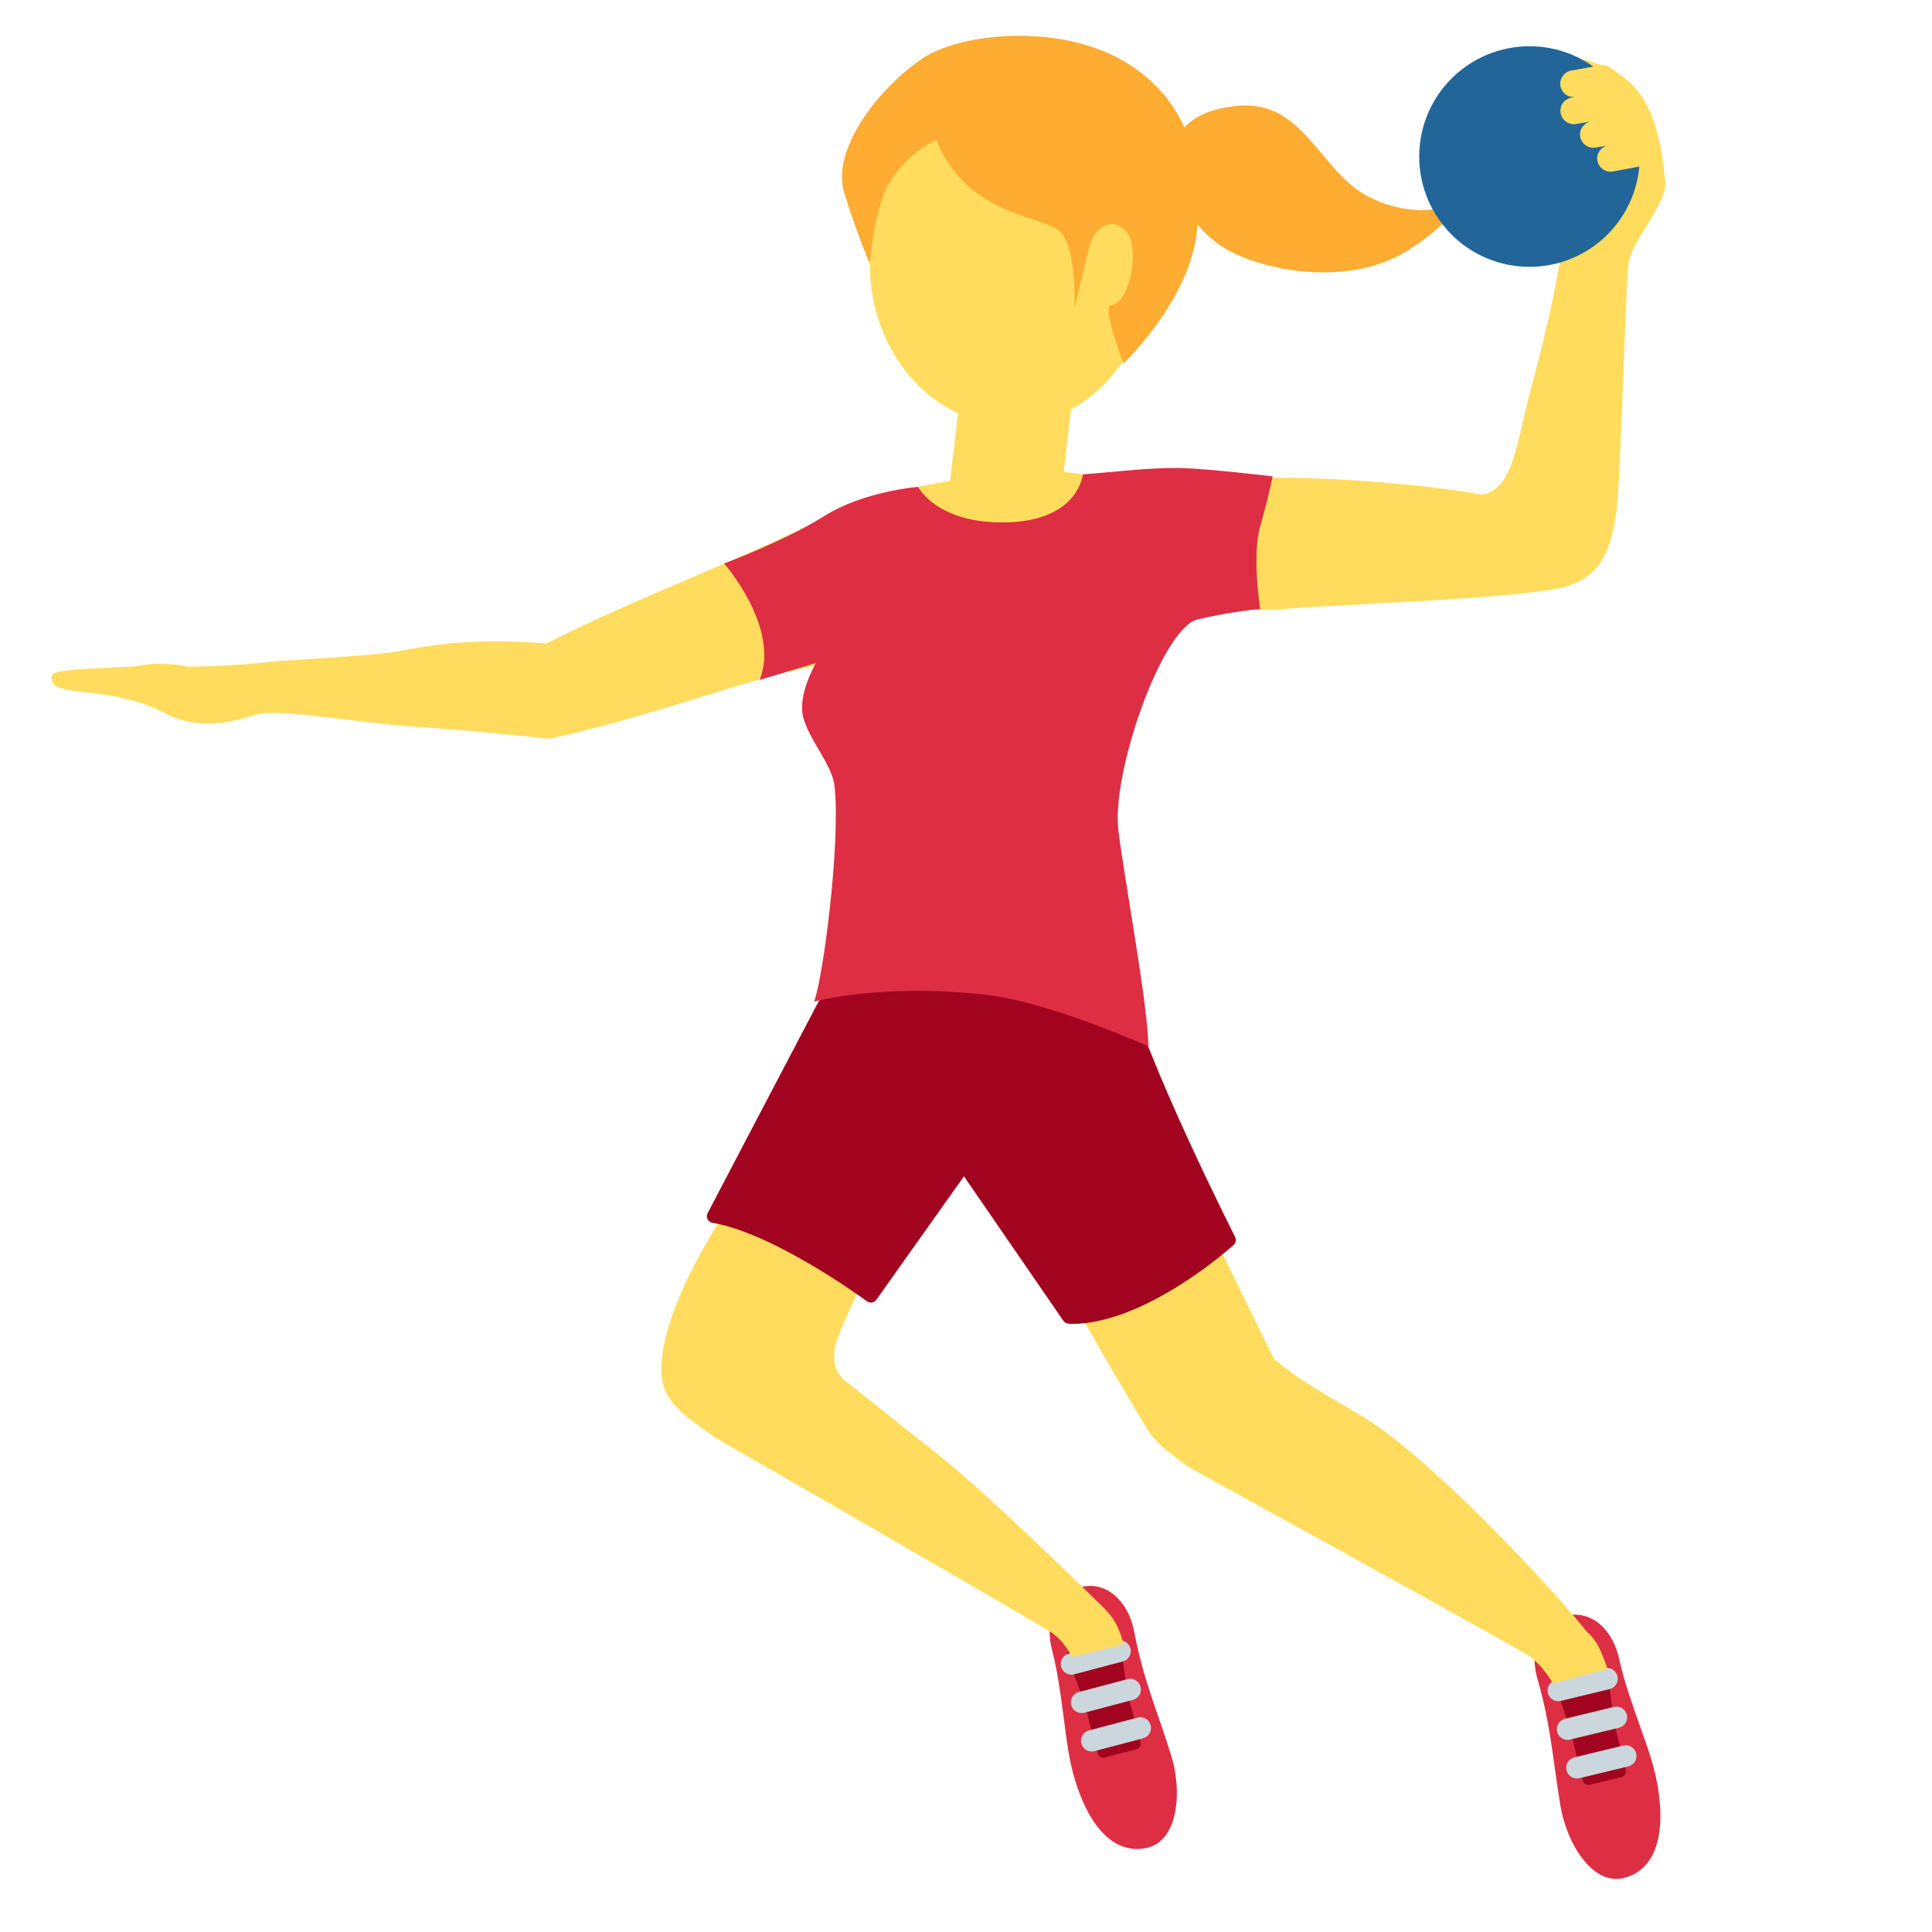
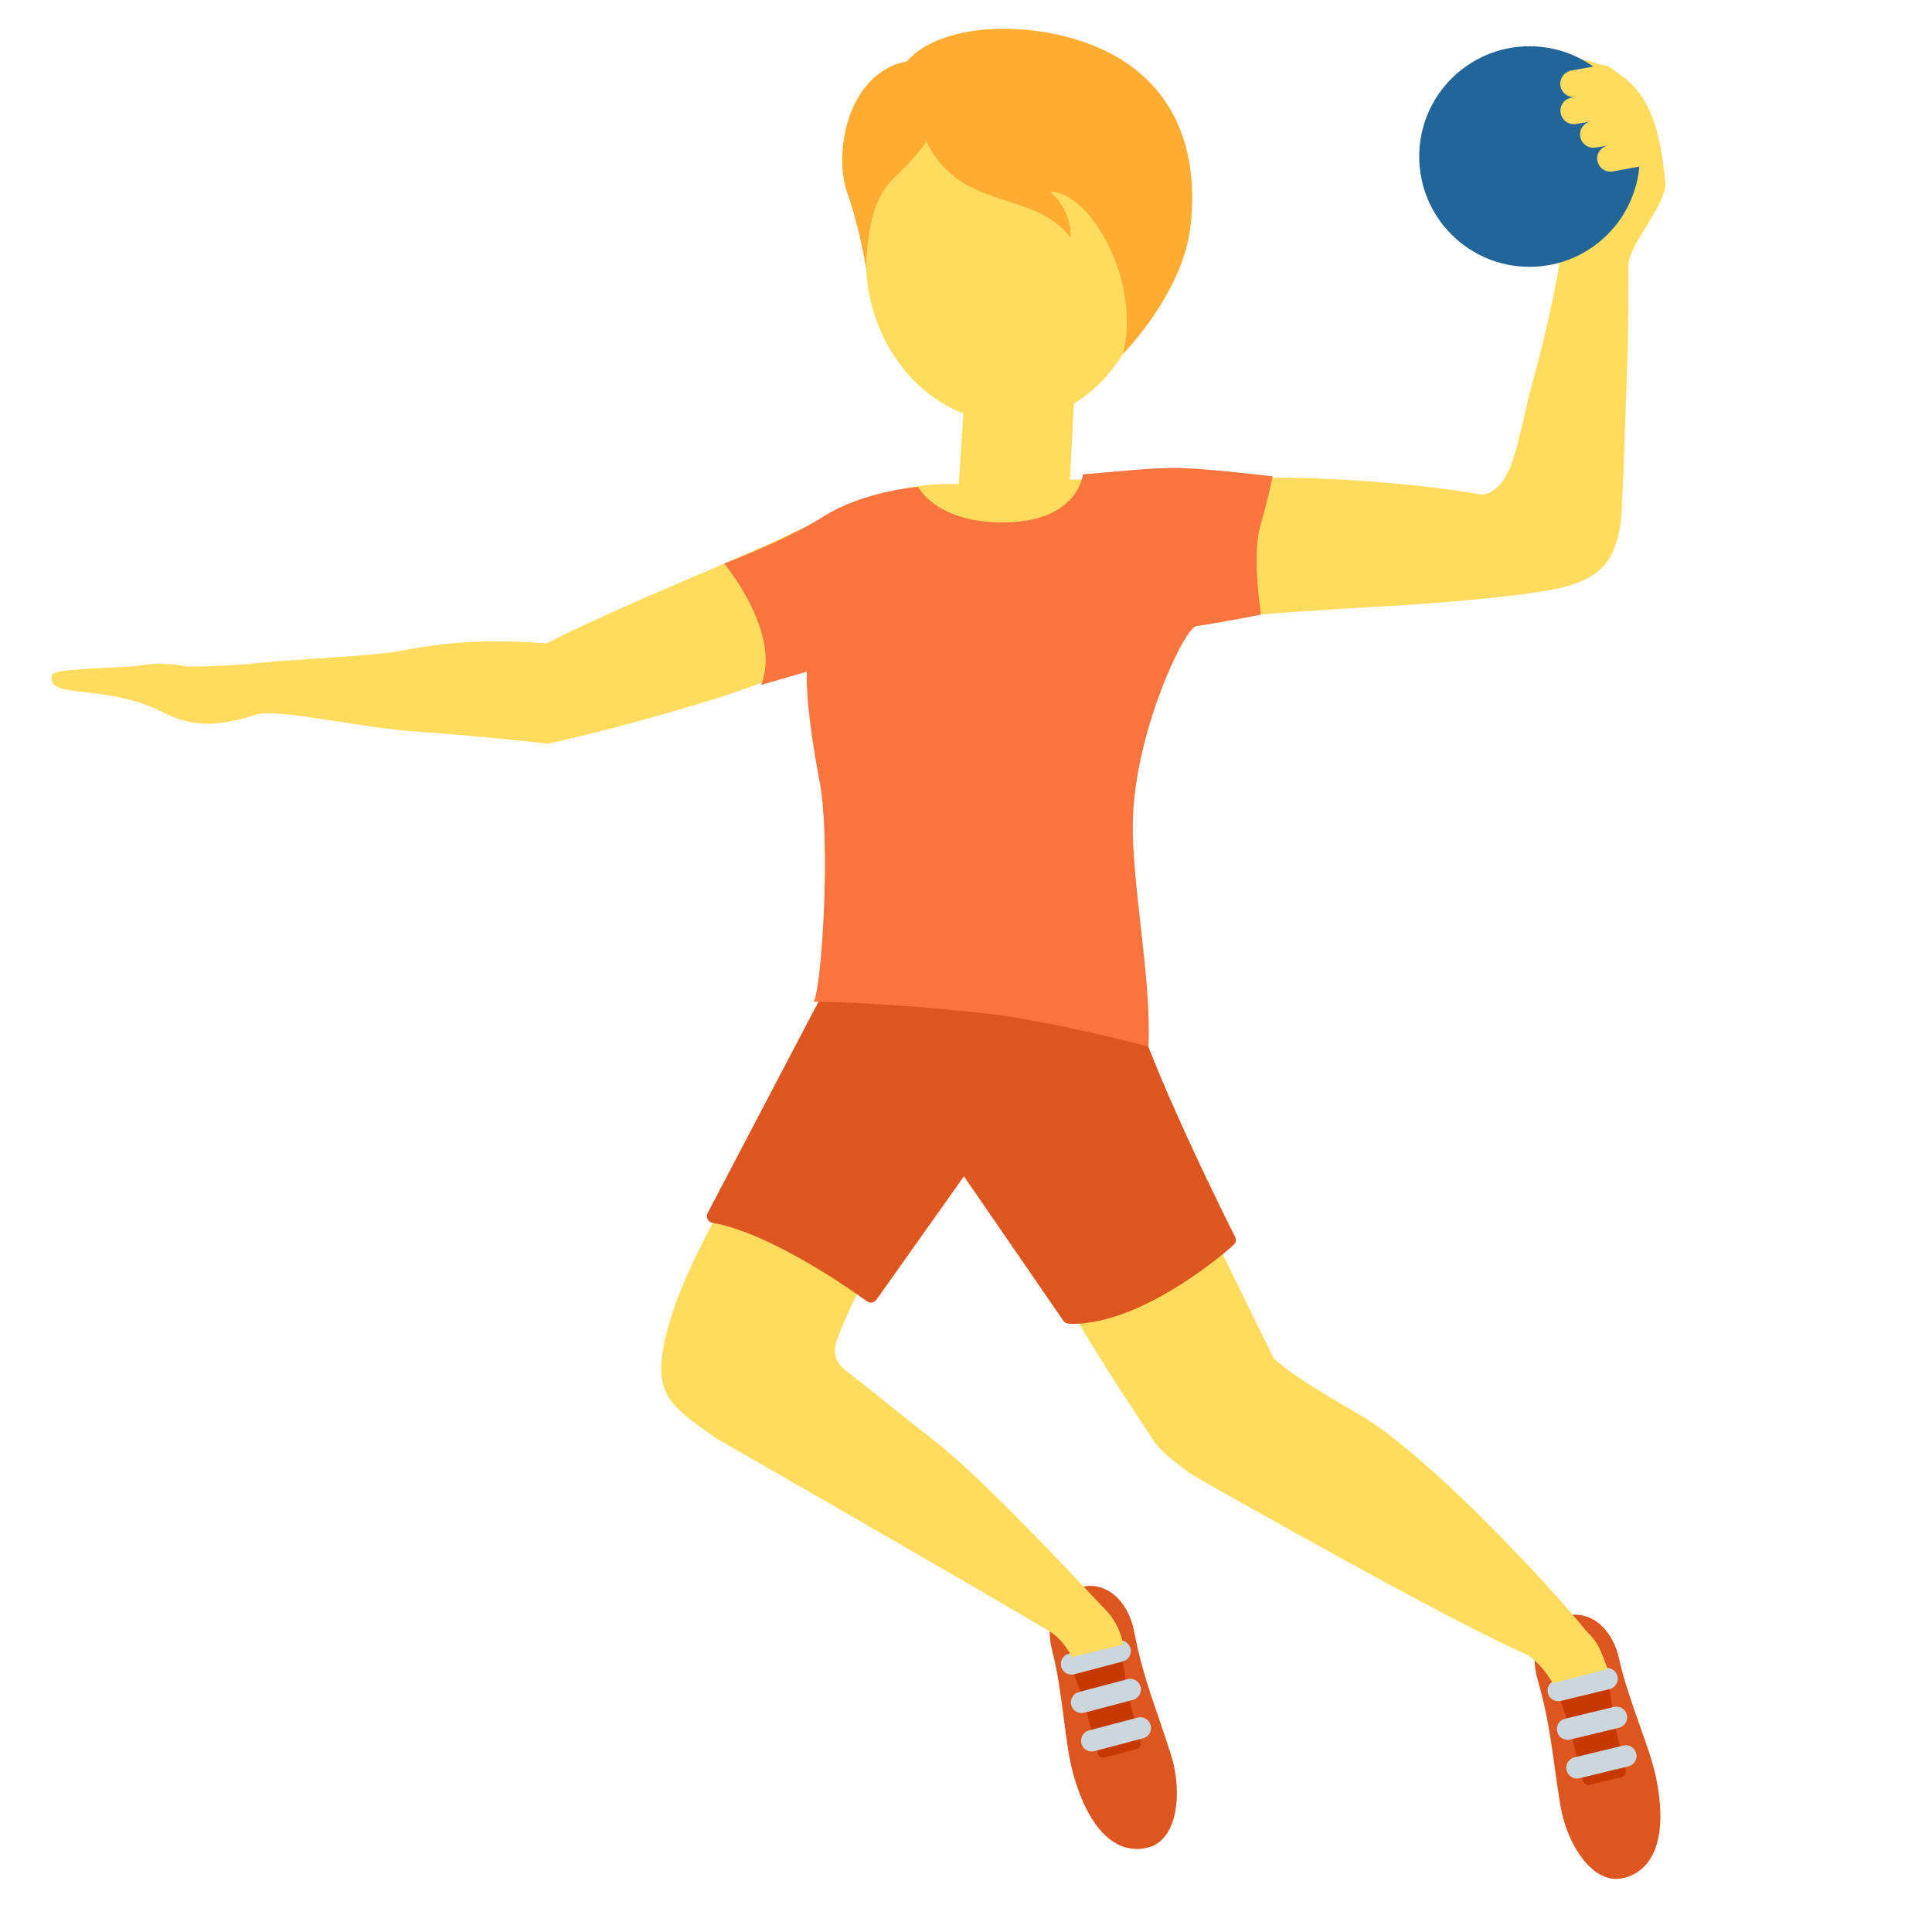
<svg xmlns="http://www.w3.org/2000/svg" viewBox="0 0 36 36">
-   <path fill="#DD2E44" d="M28.65 31.29c.257.905.272 1.425.428 2.365.115.69.588 1.466 1.158 1.343.452-.097.795-.538.68-1.52-.061-.525-.205-.877-.393-1.416-.108-.311-.264-.74-.353-1.153-.097-.45-.438-.928-1.018-.802-.43.091-.674.58-.502 1.183z" />
-   <path fill="#A0041E" d="M29.941 31.084c-.024-.017-.237-.141-.55-.054s-.425.267-.44.293c-.014.027.289.776.332.985.044.223.205.849.212.876.013.054.069.086.125.072l.597-.144c.056-.014.09-.068.077-.122l-.205-.845c-.058-.235-.123-1.044-.148-1.061z" />
-   <path fill="#CCD6DD" d="M29.384 33.14c.016 0 .031-.002.047-.006l.91-.22c.107-.026.174-.134.147-.241-.026-.107-.134-.173-.241-.147l-.91.22c-.107.026-.174.134-.147.241.023.091.104.153.194.153zm-.174-.72c.016 0 .031-.002.047-.006l.91-.22c.107-.026.174-.134.147-.241-.025-.107-.135-.174-.241-.147l-.91.22c-.107.026-.174.134-.147.241.022.092.103.153.194.153zm-.174-.72c.016 0 .031-.002.047-.006l.91-.22c.107-.026.174-.134.147-.241s-.134-.174-.241-.147l-.91.22c-.107.026-.174.134-.147.241.022.092.103.153.194.153z" />
-   <path fill="#DD2E44" d="M21.133 30.401c.18.923.402 1.394.688 2.302.21.667.139 1.573-.425 1.722-.447.118-.953-.12-1.294-1.047-.183-.496-.214-.875-.291-1.441-.044-.326-.1-.78-.207-1.188-.117-.445-.029-1.025.545-1.176.425-.113.864.213.984.828z" />
-   <path fill="#A0041E" d="M20.862 30.571c-.024-.017-.24-.136-.551-.043-.311.094-.42.275-.434.302-.013.027.304.77.351.978.049.222.221.845.229.871.014.054.071.084.126.07l.594-.156c.056-.015.089-.07.075-.124l-.221-.841c-.062-.233-.144-1.041-.169-1.057z" />
-   <path fill="#CCD6DD" d="M20.342 32.637c.017 0 .034-.002.051-.007l.905-.239c.107-.028.171-.137.143-.244-.027-.106-.137-.172-.244-.142l-.905.239c-.107.028-.171.137-.143.244.024.089.105.149.193.149zm-.188-.716c.017 0 .034-.002.051-.007l.905-.239c.107-.028.171-.137.143-.244-.027-.106-.138-.172-.244-.142l-.905.239c-.107.028-.171.137-.143.244.023.089.104.149.193.149zm-.189-.716c.017 0 .034-.002.051-.007l.905-.239c.107-.028.171-.137.143-.244-.028-.106-.139-.173-.244-.142l-.905.239c-.107.028-.171.137-.143.244.024.089.105.149.193.149z" />
-   <g fill="#FFDC5D">
-     <path d="M19.958 24.146l2.5-1.438 1.281 2.614c.24.185.28.276 1.615 1.052 1.203.699 3.46 3.091 4.21 4.025.213.198.259.341.393.701l-1.023.266s-.182-.34-.476-.533c-1.438-.821-6.309-3.495-6.309-3.495-.394-.283-.64-.478-.78-.72 0 0-1.192-1.979-1.411-2.472zm-6.037-2.159l2.501 1.313c-.171.271-.513.854-.797 1.59-.083.213-.191.618.163.874.2.146.59.466.889.704.204.163.438.349.714.563.997.778 3.032 2.787 3.198 2.951.166.164.283.377.344.662-.087.019-.965.233-.965.233s-.123-.307-.421-.487c-.929-.561-6.214-3.599-6.214-3.599-.69-.495-1.067-.722-1.005-1.432.107-1.24 1.263-2.915 1.593-3.372zm8.503-12.665c.268-.28.705-.422 1.299-.422 1.689 0 3.358.215 3.783.3.118.023.173.024.301-.052.318-.188.435-.697.583-1.341.049-.217.102-.445.165-.672.279-1.001.588-2.46.55-2.736-.053-.384.312-3.219.356-3.262.071-.07.274.067.413.075.111.007.19.098.308.176.682.447.78 1.376.849 2 .042.386-.62 1.095-.684 1.502-.021.133-.048.804-.09 1.888-.044 1.135-.099 2.549-.141 2.788-.101.572-.208 1.186-1.01 1.382-.604.147-2.378.241-3.673.309-.65.035-1.213.064-1.512.093-.647.062-1.198-.058-1.515-.331-.192-.167-.296-.389-.309-.66-.016-.443.092-.793.327-1.037zM2.393 12.423c.285-.016.335-.059.612-.053.406.009.393.056.577.053.399-.006.967-.034 1.387-.084.31-.037 1.968-.116 2.419-.198.614-.113 1.384-.261 2.798-.152.794-.409 1.869-.87 2.823-1.279.699-.3 1.359-.583 1.802-.8.223-.109.442-.165.652-.165.156 0 .308.031.449.092.325.141.568.43.686.813.043.142.162.638-.108 1.073-.216.347-.624.573-1.214.671-.618.102-1.367.333-2.234.6-.857.265-1.82.561-2.804.772 0 0-1.555-.164-2.367-.213-1.124-.068-2.682-.362-3.092-.238-.518.157-1.068.303-1.715-.03-1.106-.569-2.212-.236-2.095-.707.027-.109.881-.125 1.424-.155zm15.779-7.43c.062-.564.59-1 1.148-.934.564.062.977.558.914 1.122l-.411 3.61.355.047s.363 1.057-1.449 1.057-1.621-.825-1.621-.825l.595-.113.469-3.964z" />
-     <ellipse cx="18.833" cy="4.917" rx="2.625" ry="3" />
-   </g>
-   <path fill="#FFAC33" d="M17.166 1.104c.699-.487 2.461-.66 3.656-.029.615.325 1.011.778 1.248 1.298.181-.193.487-.359 1.016-.403 1.196-.099 1.513 1.208 2.378 1.675.653.352 1.4.364 1.921.013 0 0-.716.867-1.52 1.198-1.045.43-2.333.154-2.947-.175-.258-.138-.452-.314-.604-.498-.01.089-.015.177-.03.266-.207 1.24-1.349 2.324-1.349 2.324s-.414-1.064-.227-1.085c.347-.039.555-1.105.264-1.389-.306-.299-.6 0-.675.3S20.02 5.75 20.02 5.75s.052-1.076-.248-1.414c-.3-.337-1.724-.262-2.324-1.724 0 0-.47.179-.845.742-.309.464-.396 1.562-.396 1.562s-.283-.678-.479-1.333c-.224-.749.543-1.855 1.438-2.479z" />
-   <g fill="#A0041E">
+   <path fill="#DD551F" d="M28.65 31.29c.257.905.272 1.425.428 2.365.115.69.588 1.466 1.158 1.343.452-.097.795-.538.68-1.52-.061-.525-.205-.877-.393-1.416-.108-.311-.264-.74-.353-1.153-.097-.45-.438-.928-1.018-.802-.43.091-.673.58-.502 1.183z" />
+   <path fill="#C63900" d="M29.941 31.084c-.024-.017-.237-.141-.55-.054-.313.087-.425.267-.44.293-.014.027.289.776.332.985.044.223.205.849.212.876.013.054.069.086.125.072l.597-.144c.056-.014.09-.068.077-.122l-.205-.845c-.057-.235-.123-1.044-.148-1.061z" />
+   <path fill="#CCD6DD" d="M29.385 33.14c.016 0 .031-.002.047-.006l.91-.22c.107-.026.174-.134.147-.241-.026-.107-.134-.173-.241-.147l-.91.22c-.107.026-.174.134-.147.241.022.091.103.153.194.153zm-.175-.72c.016 0 .031-.002.047-.006l.91-.22c.107-.026.174-.134.147-.241-.025-.107-.135-.174-.241-.147l-.91.22c-.107.026-.174.134-.147.241.022.092.103.153.194.153zm-.174-.72c.016 0 .031-.002.047-.006l.91-.22c.107-.026.174-.134.147-.241s-.134-.174-.241-.147l-.91.22c-.107.026-.174.134-.147.241.022.092.103.153.194.153z" />
+   <path fill="#DD551F" d="M21.133 30.401c.18.923.402 1.394.688 2.302.21.667.139 1.573-.425 1.722-.447.118-.953-.12-1.294-1.047-.183-.496-.214-.875-.291-1.441-.044-.326-.1-.78-.207-1.188-.117-.445-.029-1.025.545-1.176.425-.113.864.213.984.828z" />
+   <path fill="#C63900" d="M20.862 30.571c-.024-.017-.24-.136-.551-.043-.311.094-.42.275-.434.302-.013.027.304.77.351.978.049.222.221.845.229.871.014.054.071.084.126.07l.594-.156c.056-.015.089-.07.075-.124l-.221-.841c-.062-.233-.144-1.041-.169-1.057z" />
+   <path fill="#CCD6DD" d="M20.343 32.637c.017 0 .034-.002.051-.007l.905-.239c.107-.028.171-.137.143-.244-.027-.106-.137-.172-.244-.142l-.905.239c-.107.028-.171.137-.143.244.023.089.104.149.193.149zm-.189-.716c.017 0 .034-.002.051-.007l.905-.239c.107-.028.171-.137.143-.244-.027-.106-.138-.172-.244-.142l-.905.239c-.107.028-.171.137-.143.244.023.089.104.149.193.149zm-.188-.716c.017 0 .034-.002.051-.007l.905-.239c.107-.028.171-.137.143-.244-.028-.106-.139-.173-.244-.142l-.905.239c-.107.028-.171.137-.143.244.023.089.104.149.193.149z" />
+   <path d="M19.984 24.417l2.474-1.709 1.281 2.614c.24.185.28.276 1.615 1.052 1.203.699 3.46 3.091 4.21 4.025.213.198.259.341.393.701l-1.023.266s-.182-.34-.476-.533c-1.453-.618-6.23-3.343-6.23-3.343-.394-.283-.64-.478-.78-.72 0 0-1.245-1.86-1.464-2.353zm-6.078-2.65l2.515 1.534c-.171.271-.513.854-.797 1.59-.083.213-.154.445.201.701.2.146.59.466.889.704.204.163.438.349.714.563.997.778 2.994 2.961 3.16 3.124.166.164.283.377.344.662-.087.019-.965.233-.965.233s-.123-.307-.421-.487c-.929-.561-6.214-3.599-6.214-3.599-.69-.495-1.067-.722-1.005-1.432.108-1.241 1.249-3.137 1.579-3.593zm8.518-12.445c.268-.28.705-.422 1.299-.422 1.689 0 3.358.215 3.783.3.118.023.173.024.301-.052.318-.188.435-.697.583-1.341.049-.217.102-.445.165-.672.279-1.001.588-2.46.55-2.736-.053-.384.312-3.219.356-3.262.071-.07.274.067.413.075.111.007.19.098.308.176.682.447.78 1.376.849 2 .042.386-.62 1.095-.684 1.502-.021.133.012.946-.03 2.03-.044 1.135-.082 2.63-.124 2.869-.101.572-.285.962-1.087 1.159-.604.147-2.17.29-3.465.359-.65.035-1.848.115-2.147.144-.647.062-.771-.158-1.088-.432-.192-.167-.296-.389-.309-.66-.016-.443.092-.793.327-1.037zM2.393 12.423c.285-.016.335-.059.612-.053.406.009.393.056.577.053.399-.006.967-.034 1.387-.084.31-.037 1.968-.116 2.419-.198.614-.113 1.384-.261 2.798-.152.794-.409 1.869-.87 2.823-1.279.699-.3 1.359-.583 1.802-.8.223-.109.442-.165.652-.165.156 0 .308.031.449.092.325.141.568.43.686.813.043.142.162.638-.108 1.073-.216.347-.624.573-1.214.671-.618.102-1.111.368-1.979.636-.857.265-2.101.615-3.084.826 0 0-1.562-.168-2.374-.217-1.124-.068-2.651-.447-3.06-.324-.518.157-1.068.303-1.715-.03-1.106-.569-2.212-.236-2.095-.707.027-.109.881-.125 1.424-.155z" fill="#FFDC5D" />
+   <g fill="#DD551F">
    <path d="M20.896 18.375c.318 1.396 2.009 4.729 2.009 4.729s-1.639 1.477-2.987 1.437L17.963 21.7l-1.735 2.446s-1.713-1.274-2.931-1.485c0 0 1.666-3.182 2.023-3.856.357-.674 1.057-1.547 1.057-1.547s4.271.028 4.519 1.117z" />
    <path d="M19.815 24.612l-1.853-2.693-1.632 2.3c-.02.027-.049.046-.082.051-.032.004-.066-.003-.094-.022-.018-.013-1.703-1.259-2.879-1.463-.039-.007-.073-.032-.091-.067-.018-.036-.017-.078.002-.113 0 0 1.666-3.183 2.022-3.857.358-.676 1.042-1.53 1.07-1.566.023-.03.06-.047.098-.047h.001c.447.003 4.377.062 4.64 1.214.31 1.365 1.981 4.667 1.998 4.7.026.051.014.111-.028.149-.067.061-1.646 1.471-3.016 1.471-.058-.001-.123-.008-.156-.057zm.959-6.209c-.163-.714-2.72-1.001-4.336-1.019-.149.19-.707.912-1.008 1.479-.311.587-1.613 3.076-1.945 3.709 1.05.248 2.342 1.132 2.715 1.398l1.662-2.343c.023-.033.062-.053.102-.053h.001c.041 0 .079.021.102.054l1.918 2.788c1.115-.008 2.444-1.073 2.765-1.345-.275-.545-1.684-3.383-1.976-4.668z" />
  </g>
-   <path fill="#DD2E44" d="M22.043 8.722c-.549-.02-1.321.078-1.865.117 0 0-.078.855-1.399.894-1.321.039-1.671-.661-1.671-.661s-1.01.078-1.749.544c-.738.466-1.865.884-1.865.884s1.049 1.197.661 2.169l1.049-.315s-.352.593-.235 1.021c.117.427.538.88.581 1.269.12 1.082-.227 3.672-.383 4.021 0 0 1.225-.346 3.191-.13 1.202.133 3.042.965 3.042.965-.022-.842-.413-2.902-.559-4.01-.142-1.079.814-3.793 1.474-3.948.661-.155 1.166-.194 1.166-.194s-.155-.994 0-1.538.233-.933.233-.933-1.121-.135-1.671-.155z" />
+   <path fill="#FFDC5D" d="M29.282 1.82l.079-.014c-.134.021-.261-.069-.284-.203-.023-.135.068-.265.204-.289l.513-.092.825.901.25.922-.817.15c-.135.023-.265-.068-.288-.204-.022-.129.064-.248.189-.279l-.22.038c-.135.023-.265-.068-.288-.204-.023-.131.065-.253.194-.282l-.271.046c-.135.023-.265-.068-.288-.204s.067-.263.202-.286zm-7.901 2.909c.084 1.655-1.021 3.056-2.469 3.131-1.446.074-2.69-1.208-2.774-2.863-.086-1.654 1.02-3.056 2.468-3.13 1.447-.074 2.691 1.208 2.775 2.862z" />
+   <path fill="#FFDC5D" d="M17.866 9.022l.254-3.952c.033-.552.525-1 1.071-.964.551.032.977.493.944 1.045l-.199 3.787 2.674-.039-.671 1.81c.004.261-5.995-.536-6.528-.38-.001 0 .282-1.386 2.455-1.307z" />
+   <path fill="#FFAC33" d="M16.139 4.998s-.121-.757-.351-1.402c-.263-.737-.002-2.239 1.112-2.455.648-.745 2.424-.785 3.65-.215 1.385.643 1.789 1.935 1.633 3.294-.143 1.249-1.258 2.376-1.258 2.376.342-1.342-.589-3.012-1.36-3.025.287.242.406.615.386.862-.677-.908-2.046-.474-2.691-1.799 0 0-.092.198-.583.662-.445.419-.516 1.09-.538 1.702z" />
+   <path fill="#FA743E" d="M22.043 8.722c-.549-.02-1.321.078-1.865.117 0 0-.078.855-1.399.894-1.321.039-1.671-.661-1.671-.661s-1.01.078-1.749.544c-.738.466-1.865.884-1.865.884s1.078 1.291.689 2.263l.852-.248s-.048.542.237 2.047c.209 1.102.049 3.754-.107 4.103 0 0 1.224.002 3.189.218 1.205.132 3.046.617 3.046.617.058-1.25-.31-3.028-.292-4.168.028-1.679.962-3.63 1.18-3.664.671-.103 1.208-.217 1.208-.217s-.17-1.098-.015-1.642c.155-.544.233-.933.233-.933s-1.121-.134-1.671-.154z" />
  <circle fill="#269" cx="28.5" cy="2.917" r="2.055" />
-   <path fill="#FFDC5D" d="M29.282 1.82l.079-.014c-.134.021-.261-.069-.284-.203-.023-.135.068-.265.204-.289l.513-.092.825.901.25.922-.817.15c-.135.023-.265-.068-.288-.204-.022-.129.064-.248.189-.279l-.22.038c-.135.023-.265-.068-.288-.204-.023-.131.065-.253.194-.282l-.271.046c-.135.023-.265-.068-.288-.204s.066-.263.202-.286z" />
+   <path fill="#FFDC5D" d="M29.282 1.82l.079-.014c-.134.021-.261-.069-.284-.203-.023-.135.068-.265.204-.289l.513-.092.825.901.25.922-.817.15c-.135.023-.265-.068-.288-.204-.022-.129.064-.248.189-.279l-.22.038c-.135.023-.265-.068-.288-.204-.023-.131.065-.253.194-.282l-.271.046c-.135.023-.265-.068-.288-.204s.067-.263.202-.286z" />
</svg>
